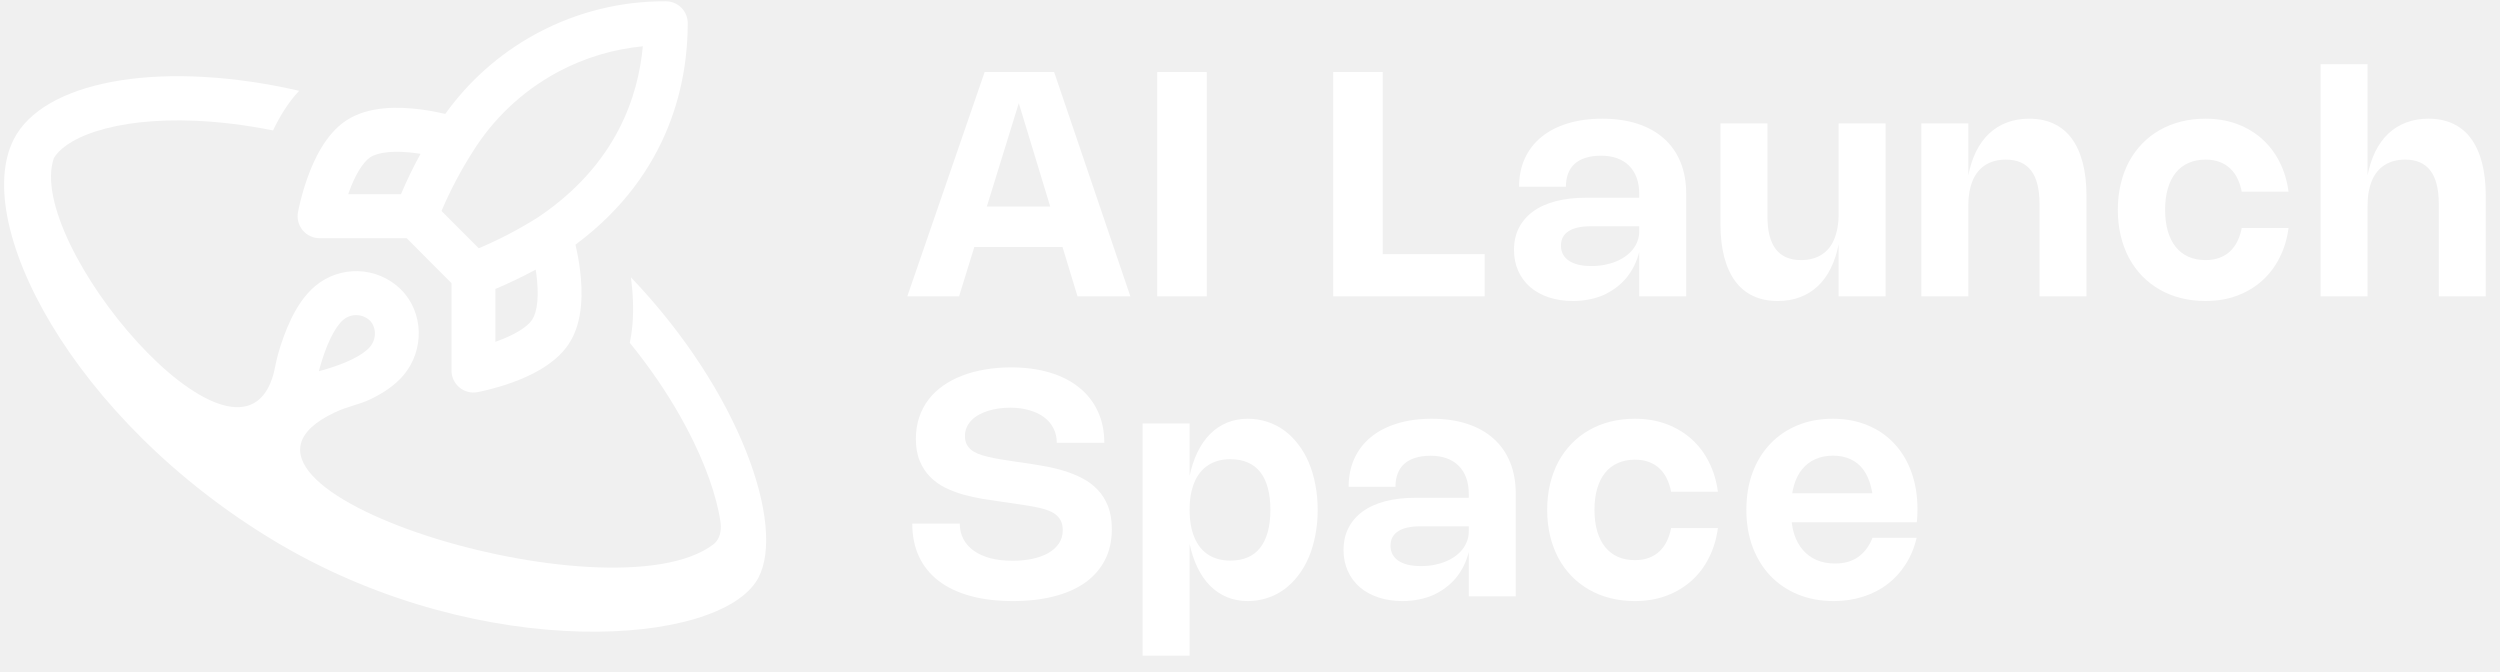
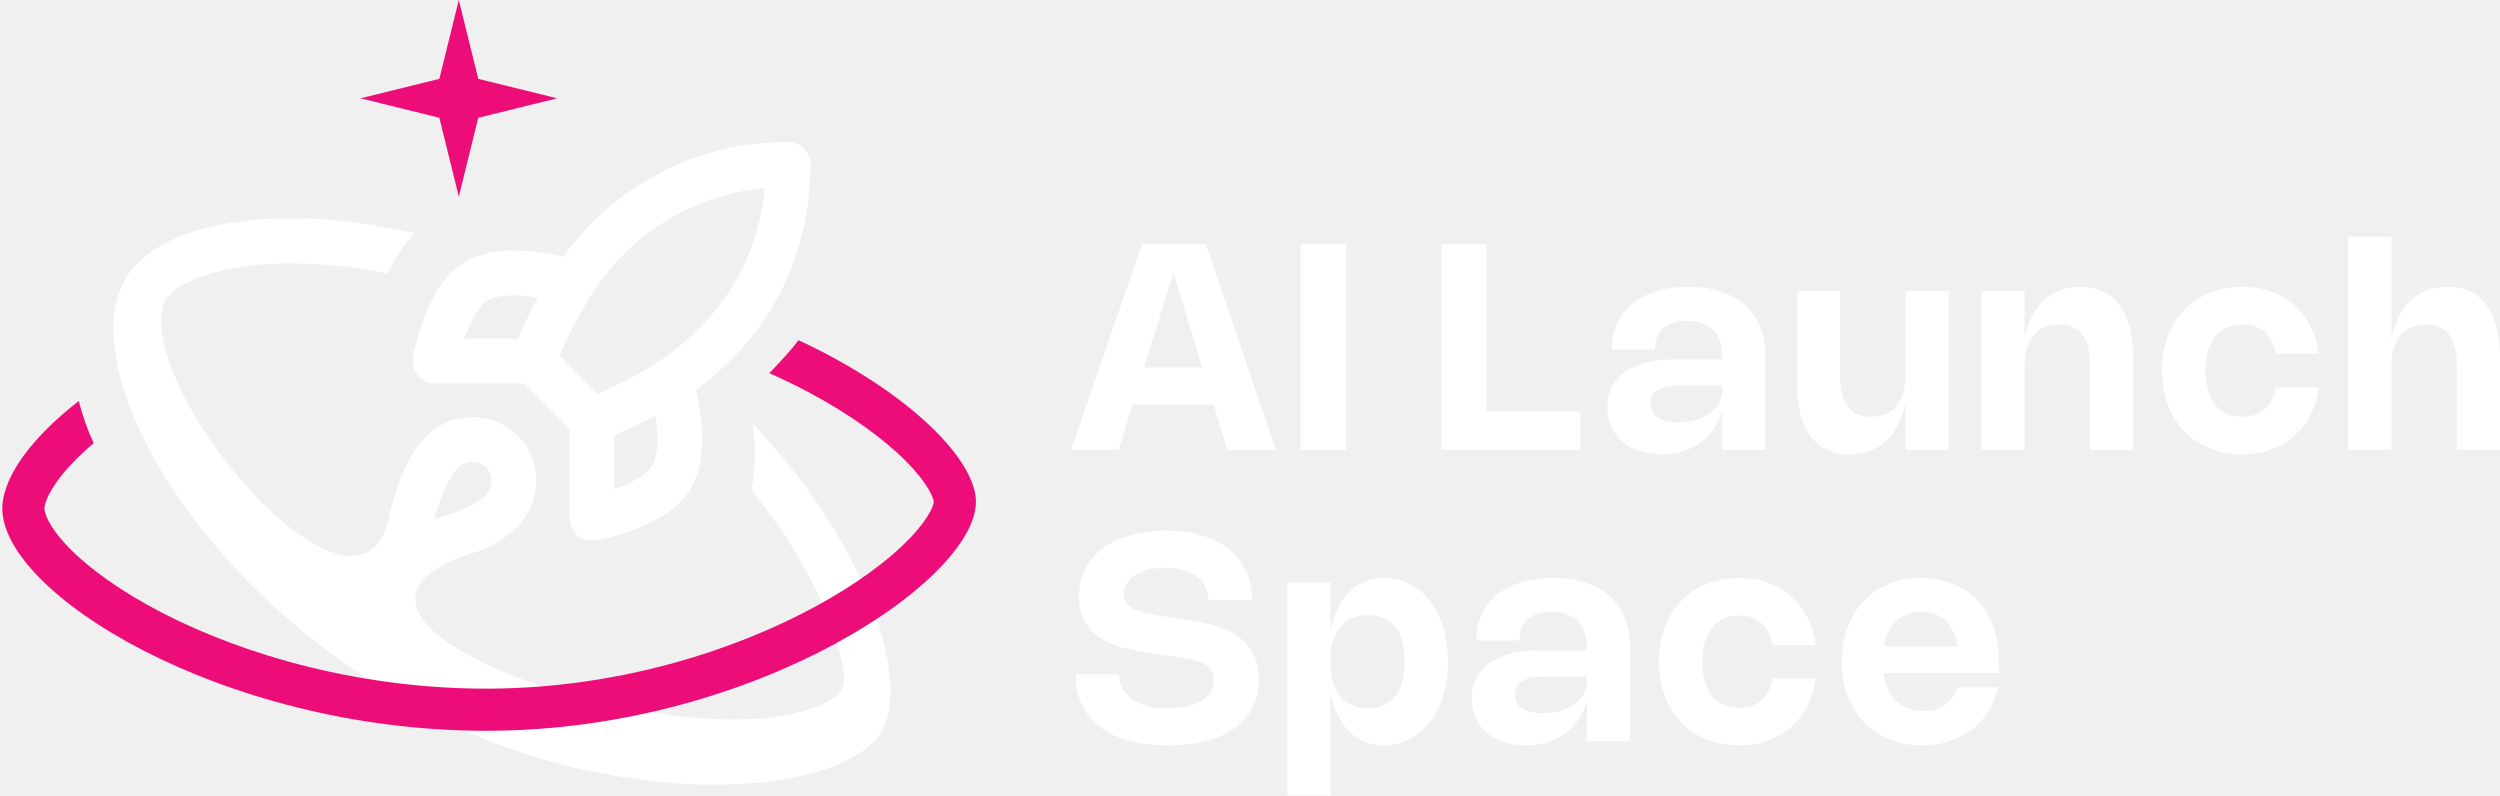
- <svg xmlns="http://www.w3.org/2000/svg" width="149" height="40" viewBox="0 0 149 40" fill="none">
-   <path d="M57.161 17.66H54.076L58.685 4.293H62.826L67.369 17.66H64.219L60.447 5.251H60.998L57.161 17.66ZM56.787 14.72V12.308H64.994V14.72H56.787Z" fill="white" />
-   <path d="M71.924 4.293V17.66H68.97V4.293H71.924Z" fill="white" />
-   <path d="M79.457 4.293H82.411V15.379L82.186 15.145H88.487V17.66H79.457V4.293Z" fill="white" />
-   <path d="M90.537 11.131C90.537 10.507 90.651 9.945 90.879 9.443C91.109 8.942 91.438 8.516 91.865 8.167C92.295 7.815 92.815 7.546 93.426 7.359C94.04 7.169 94.728 7.074 95.492 7.074C96.28 7.074 96.983 7.175 97.6 7.377C98.22 7.58 98.743 7.873 99.17 8.256C99.6 8.636 99.929 9.104 100.156 9.658C100.384 10.213 100.497 10.842 100.497 11.546V17.66H97.698V14.968H97.712C97.637 15.273 97.534 15.56 97.403 15.828C97.272 16.093 97.117 16.336 96.936 16.557C96.755 16.775 96.549 16.97 96.319 17.141C96.091 17.312 95.844 17.459 95.576 17.581C95.308 17.699 95.02 17.788 94.711 17.847C94.403 17.909 94.08 17.94 93.744 17.94C93.217 17.94 92.737 17.867 92.304 17.721C91.874 17.577 91.505 17.373 91.196 17.108C90.891 16.84 90.654 16.52 90.486 16.146C90.318 15.769 90.234 15.353 90.234 14.898C90.234 14.409 90.33 13.972 90.523 13.589C90.72 13.203 91 12.876 91.365 12.607C91.732 12.339 92.181 12.135 92.711 11.995C93.24 11.855 93.842 11.785 94.515 11.785H97.768V13.486H94.805C94.515 13.486 94.259 13.511 94.038 13.561C93.82 13.608 93.636 13.681 93.487 13.781C93.337 13.877 93.223 13.997 93.145 14.14C93.071 14.284 93.033 14.451 93.033 14.641C93.033 14.834 93.074 15.007 93.155 15.159C93.236 15.309 93.353 15.435 93.505 15.538C93.658 15.641 93.847 15.72 94.071 15.776C94.298 15.829 94.557 15.856 94.847 15.856C95.121 15.856 95.381 15.832 95.627 15.786C95.873 15.739 96.102 15.672 96.314 15.585C96.526 15.498 96.716 15.393 96.885 15.272C97.056 15.147 97.202 15.008 97.324 14.856C97.445 14.7 97.537 14.533 97.6 14.355C97.665 14.178 97.698 13.989 97.698 13.79V11.546C97.698 11.191 97.646 10.873 97.543 10.593C97.441 10.313 97.293 10.076 97.1 9.883C96.906 9.686 96.668 9.537 96.384 9.434C96.104 9.331 95.785 9.28 95.426 9.28C95.065 9.28 94.752 9.323 94.487 9.411C94.225 9.495 94.008 9.616 93.837 9.775C93.666 9.934 93.538 10.129 93.454 10.359C93.37 10.587 93.328 10.844 93.328 11.131H90.537Z" fill="white" />
-   <path d="M109.582 12.762V7.354H112.382V17.66H109.582V14.51L109.596 14.496C109.491 15.053 109.332 15.547 109.12 15.977C108.911 16.404 108.652 16.763 108.344 17.052C108.035 17.342 107.682 17.562 107.283 17.711C106.884 17.864 106.443 17.94 105.96 17.94C105.406 17.94 104.915 17.841 104.488 17.641C104.061 17.442 103.704 17.147 103.418 16.758C103.131 16.368 102.913 15.889 102.763 15.318C102.614 14.745 102.539 14.086 102.539 13.341V7.354H105.339V12.874C105.339 13.313 105.379 13.698 105.46 14.028C105.544 14.355 105.669 14.628 105.834 14.846C106.002 15.064 106.211 15.228 106.46 15.337C106.713 15.446 107.007 15.501 107.344 15.501C107.581 15.501 107.8 15.474 108.003 15.421C108.205 15.368 108.389 15.29 108.554 15.188C108.722 15.082 108.87 14.952 108.998 14.8C109.126 14.644 109.232 14.465 109.316 14.262C109.403 14.056 109.469 13.829 109.512 13.58C109.559 13.33 109.582 13.058 109.582 12.762Z" fill="white" />
-   <path d="M117.311 12.252V17.66H114.511V7.354H117.311V10.504L117.297 10.518C117.403 9.961 117.56 9.468 117.769 9.041C117.981 8.611 118.241 8.251 118.55 7.962C118.858 7.672 119.212 7.452 119.611 7.303C120.009 7.15 120.45 7.074 120.933 7.074C121.488 7.074 121.979 7.173 122.405 7.373C122.832 7.572 123.189 7.867 123.476 8.256C123.762 8.646 123.981 9.127 124.13 9.7C124.28 10.271 124.354 10.928 124.354 11.673V17.66H121.555V12.14C121.555 11.701 121.513 11.318 121.429 10.99C121.348 10.66 121.223 10.386 121.055 10.168C120.89 9.95 120.681 9.786 120.428 9.677C120.179 9.568 119.886 9.513 119.55 9.513C119.313 9.513 119.093 9.54 118.891 9.593C118.688 9.646 118.503 9.725 118.335 9.831C118.169 9.934 118.023 10.063 117.895 10.219C117.767 10.372 117.66 10.551 117.573 10.757C117.489 10.959 117.423 11.185 117.376 11.434C117.333 11.684 117.311 11.956 117.311 12.252Z" fill="white" />
-   <path d="M129.04 12.505C129.04 12.981 129.095 13.407 129.204 13.781C129.313 14.151 129.47 14.465 129.676 14.72C129.882 14.976 130.134 15.17 130.433 15.304C130.732 15.435 131.072 15.501 131.452 15.501C131.77 15.501 132.05 15.454 132.293 15.36C132.539 15.267 132.75 15.136 132.924 14.968C133.102 14.796 133.247 14.594 133.359 14.36C133.471 14.127 133.554 13.869 133.607 13.589H136.397C136.313 14.228 136.137 14.814 135.869 15.346C135.604 15.879 135.258 16.337 134.831 16.721C134.407 17.104 133.91 17.403 133.34 17.618C132.77 17.833 132.139 17.94 131.447 17.94C130.933 17.94 130.447 17.883 129.989 17.767C129.531 17.652 129.109 17.484 128.722 17.263C128.336 17.041 127.989 16.773 127.68 16.459C127.372 16.141 127.108 15.781 126.89 15.379C126.675 14.974 126.51 14.532 126.395 14.052C126.28 13.569 126.222 13.053 126.222 12.505C126.222 11.956 126.28 11.442 126.395 10.962C126.51 10.479 126.675 10.037 126.89 9.635C127.108 9.233 127.372 8.873 127.68 8.555C127.989 8.237 128.336 7.969 128.722 7.751C129.109 7.53 129.531 7.362 129.989 7.247C130.447 7.131 130.933 7.074 131.447 7.074C132.139 7.074 132.77 7.181 133.34 7.396C133.91 7.611 134.407 7.91 134.831 8.294C135.258 8.677 135.604 9.135 135.869 9.668C136.137 10.2 136.313 10.786 136.397 11.425H133.607C133.554 11.145 133.471 10.887 133.359 10.654C133.247 10.417 133.102 10.214 132.924 10.046C132.75 9.878 132.539 9.747 132.293 9.654C132.05 9.56 131.77 9.513 131.452 9.513C131.072 9.513 130.732 9.58 130.433 9.714C130.134 9.845 129.882 10.038 129.676 10.294C129.47 10.546 129.313 10.86 129.204 11.233C129.095 11.604 129.04 12.028 129.04 12.505Z" fill="white" />
-   <path d="M141.107 12.252V17.66H138.308V3.825H141.107V10.504L141.093 10.518C141.199 9.961 141.357 9.468 141.565 9.041C141.777 8.611 142.038 8.251 142.346 7.962C142.655 7.672 143.008 7.452 143.407 7.303C143.806 7.15 144.247 7.074 144.73 7.074C145.284 7.074 145.775 7.173 146.202 7.373C146.629 7.572 146.986 7.867 147.272 8.256C147.559 8.646 147.777 9.127 147.927 9.7C148.076 10.271 148.151 10.928 148.151 11.673V17.66H145.351V12.14C145.351 11.701 145.309 11.318 145.225 10.99C145.144 10.66 145.019 10.386 144.851 10.168C144.686 9.95 144.477 9.786 144.225 9.677C143.976 9.568 143.683 9.513 143.346 9.513C143.109 9.513 142.89 9.54 142.687 9.593C142.485 9.646 142.299 9.725 142.131 9.831C141.966 9.934 141.819 10.063 141.692 10.219C141.564 10.372 141.456 10.551 141.369 10.757C141.285 10.959 141.22 11.185 141.173 11.434C141.129 11.684 141.107 11.956 141.107 12.252Z" fill="white" />
-   <path d="M60.25 21.896C61.107 21.896 61.879 21.998 62.564 22.204C63.253 22.41 63.837 22.707 64.317 23.097C64.8 23.483 65.17 23.955 65.429 24.513C65.688 25.068 65.817 25.694 65.817 26.392H62.985C62.985 26.071 62.918 25.781 62.784 25.523C62.653 25.264 62.466 25.044 62.223 24.863C61.98 24.683 61.687 24.544 61.344 24.448C61.004 24.348 60.627 24.298 60.213 24.298C59.979 24.298 59.75 24.314 59.526 24.345C59.305 24.376 59.094 24.423 58.895 24.485C58.696 24.547 58.51 24.625 58.339 24.719C58.17 24.812 58.026 24.921 57.904 25.046C57.783 25.17 57.686 25.312 57.614 25.471C57.546 25.627 57.511 25.798 57.511 25.985C57.511 26.163 57.541 26.317 57.6 26.448C57.66 26.579 57.745 26.692 57.857 26.789C57.973 26.886 58.114 26.97 58.283 27.041C58.451 27.11 58.647 27.171 58.872 27.224C59.096 27.277 59.345 27.327 59.619 27.373C59.894 27.42 60.194 27.467 60.522 27.514L61.064 27.593C61.438 27.646 61.825 27.708 62.227 27.78C62.629 27.849 63.022 27.942 63.405 28.06C63.792 28.176 64.158 28.324 64.504 28.504C64.85 28.682 65.153 28.908 65.415 29.182C65.677 29.453 65.884 29.782 66.037 30.168C66.189 30.555 66.266 31.011 66.266 31.538C66.266 32.242 66.125 32.86 65.845 33.393C65.568 33.926 65.172 34.373 64.658 34.735C64.147 35.093 63.528 35.364 62.802 35.548C62.076 35.732 61.266 35.824 60.372 35.824C59.409 35.824 58.554 35.719 57.806 35.511C57.061 35.302 56.433 34.999 55.922 34.604C55.414 34.208 55.028 33.725 54.763 33.155C54.502 32.582 54.371 31.932 54.371 31.206H57.203C57.203 31.552 57.276 31.862 57.423 32.136C57.569 32.41 57.778 32.642 58.049 32.832C58.32 33.023 58.649 33.169 59.035 33.272C59.425 33.371 59.862 33.421 60.349 33.421C60.766 33.421 61.156 33.384 61.517 33.309C61.882 33.231 62.198 33.117 62.466 32.968C62.737 32.815 62.95 32.625 63.106 32.398C63.262 32.17 63.34 31.904 63.34 31.599C63.34 31.405 63.31 31.239 63.251 31.098C63.192 30.955 63.105 30.832 62.989 30.729C62.877 30.623 62.737 30.534 62.569 30.463C62.404 30.391 62.212 30.33 61.994 30.28C61.779 30.227 61.54 30.181 61.279 30.14C61.017 30.097 60.733 30.053 60.428 30.009L59.722 29.907C59.355 29.857 58.971 29.799 58.572 29.734C58.177 29.668 57.789 29.582 57.409 29.477C57.029 29.367 56.667 29.229 56.324 29.061C55.985 28.889 55.686 28.673 55.427 28.411C55.172 28.149 54.967 27.834 54.815 27.467C54.662 27.099 54.586 26.661 54.586 26.154C54.586 25.692 54.651 25.267 54.782 24.878C54.913 24.485 55.098 24.131 55.338 23.817C55.581 23.499 55.873 23.221 56.212 22.985C56.555 22.745 56.935 22.545 57.353 22.386C57.773 22.224 58.227 22.103 58.713 22.022C59.202 21.938 59.715 21.896 60.25 21.896Z" fill="white" />
-   <path d="M70.901 25.237V28.416L70.887 28.425C70.999 27.877 71.16 27.387 71.368 26.957C71.577 26.527 71.828 26.164 72.121 25.868C72.417 25.572 72.754 25.346 73.13 25.191C73.511 25.035 73.924 24.957 74.369 24.957C74.777 24.957 75.164 25.018 75.528 25.139C75.893 25.258 76.229 25.429 76.538 25.653C76.846 25.878 77.124 26.152 77.37 26.476C77.619 26.797 77.829 27.158 78.001 27.56C78.172 27.962 78.303 28.402 78.393 28.878C78.487 29.352 78.534 29.855 78.534 30.388C78.534 30.921 78.487 31.426 78.393 31.902C78.303 32.376 78.172 32.815 78.001 33.22C77.829 33.622 77.619 33.984 77.37 34.305C77.124 34.626 76.846 34.9 76.538 35.127C76.229 35.352 75.893 35.523 75.528 35.641C75.164 35.763 74.777 35.824 74.369 35.824C73.924 35.824 73.511 35.746 73.13 35.59C72.754 35.434 72.417 35.208 72.121 34.912C71.828 34.616 71.577 34.253 71.368 33.823C71.16 33.39 70.999 32.899 70.887 32.351L70.901 32.365V39.077H68.101V25.237H70.901ZM70.901 30.388C70.901 30.709 70.924 31.006 70.971 31.281C71.021 31.555 71.093 31.804 71.186 32.029C71.28 32.253 71.395 32.452 71.532 32.627C71.672 32.798 71.833 32.943 72.013 33.061C72.194 33.177 72.394 33.264 72.612 33.323C72.833 33.382 73.071 33.412 73.327 33.412C73.719 33.412 74.064 33.348 74.36 33.22C74.659 33.093 74.908 32.901 75.108 32.645C75.307 32.39 75.458 32.074 75.561 31.697C75.664 31.32 75.715 30.883 75.715 30.388C75.715 29.892 75.664 29.456 75.561 29.079C75.461 28.702 75.31 28.388 75.108 28.135C74.908 27.88 74.659 27.688 74.36 27.56C74.064 27.433 73.719 27.369 73.327 27.369C73.071 27.369 72.833 27.398 72.612 27.457C72.394 27.517 72.194 27.605 72.013 27.724C71.833 27.839 71.672 27.983 71.532 28.154C71.395 28.325 71.28 28.523 71.186 28.747C71.093 28.972 71.021 29.221 70.971 29.495C70.924 29.77 70.901 30.067 70.901 30.388Z" fill="white" />
-   <path d="M80.379 29.014C80.379 28.391 80.493 27.828 80.72 27.327C80.951 26.825 81.28 26.4 81.706 26.051C82.136 25.698 82.657 25.429 83.267 25.242C83.881 25.052 84.57 24.957 85.333 24.957C86.122 24.957 86.824 25.058 87.441 25.261C88.061 25.463 88.585 25.756 89.012 26.139C89.442 26.52 89.77 26.987 89.998 27.542C90.225 28.096 90.339 28.726 90.339 29.43V35.543H87.539V32.851H87.553C87.479 33.156 87.376 33.443 87.245 33.711C87.114 33.976 86.958 34.219 86.778 34.44C86.597 34.658 86.391 34.853 86.161 35.024C85.933 35.196 85.686 35.342 85.418 35.464C85.15 35.582 84.861 35.671 84.553 35.73C84.244 35.792 83.922 35.824 83.585 35.824C83.059 35.824 82.579 35.75 82.146 35.604C81.716 35.461 81.347 35.257 81.038 34.992C80.733 34.724 80.496 34.403 80.328 34.029C80.159 33.652 80.075 33.236 80.075 32.781C80.075 32.292 80.172 31.856 80.365 31.472C80.561 31.086 80.842 30.759 81.206 30.491C81.574 30.223 82.023 30.019 82.552 29.878C83.082 29.738 83.683 29.668 84.356 29.668H87.609V31.369H84.646C84.356 31.369 84.101 31.394 83.88 31.444C83.662 31.491 83.478 31.564 83.328 31.664C83.179 31.761 83.065 31.881 82.987 32.024C82.912 32.167 82.875 32.334 82.875 32.524C82.875 32.717 82.915 32.89 82.996 33.043C83.077 33.192 83.194 33.319 83.347 33.421C83.5 33.524 83.688 33.604 83.912 33.66C84.14 33.713 84.399 33.739 84.688 33.739C84.963 33.739 85.223 33.716 85.469 33.669C85.715 33.622 85.944 33.555 86.156 33.468C86.368 33.381 86.558 33.276 86.726 33.155C86.897 33.03 87.044 32.892 87.165 32.739C87.287 32.583 87.379 32.416 87.441 32.239C87.507 32.061 87.539 31.873 87.539 31.673V29.43C87.539 29.075 87.488 28.757 87.385 28.476C87.282 28.196 87.134 27.959 86.941 27.766C86.748 27.57 86.51 27.42 86.226 27.317C85.946 27.214 85.626 27.163 85.268 27.163C84.906 27.163 84.593 27.207 84.329 27.294C84.067 27.378 83.85 27.5 83.679 27.658C83.507 27.817 83.38 28.012 83.296 28.243C83.211 28.47 83.169 28.727 83.169 29.014H80.379Z" fill="white" />
-   <path d="M95.031 30.388C95.031 30.865 95.085 31.29 95.194 31.664C95.303 32.035 95.461 32.348 95.666 32.603C95.872 32.859 96.124 33.054 96.424 33.188C96.723 33.319 97.062 33.384 97.442 33.384C97.76 33.384 98.041 33.337 98.284 33.244C98.53 33.15 98.74 33.019 98.915 32.851C99.092 32.68 99.237 32.477 99.349 32.243C99.462 32.01 99.544 31.753 99.597 31.472H102.387C102.303 32.111 102.127 32.697 101.859 33.23C101.594 33.763 101.249 34.221 100.822 34.604C100.398 34.987 99.901 35.286 99.331 35.501C98.76 35.716 98.129 35.824 97.438 35.824C96.924 35.824 96.438 35.766 95.98 35.651C95.522 35.535 95.099 35.367 94.713 35.146C94.326 34.925 93.979 34.657 93.671 34.342C93.362 34.024 93.099 33.664 92.881 33.262C92.666 32.857 92.501 32.415 92.385 31.935C92.27 31.452 92.212 30.936 92.212 30.388C92.212 29.84 92.27 29.325 92.385 28.846C92.501 28.363 92.666 27.92 92.881 27.518C93.099 27.116 93.362 26.756 93.671 26.439C93.979 26.121 94.326 25.853 94.713 25.635C95.099 25.413 95.522 25.245 95.98 25.13C96.438 25.015 96.924 24.957 97.438 24.957C98.129 24.957 98.76 25.064 99.331 25.279C99.901 25.494 100.398 25.794 100.822 26.177C101.249 26.56 101.594 27.018 101.859 27.551C102.127 28.084 102.303 28.669 102.387 29.308H99.597C99.544 29.028 99.462 28.771 99.349 28.537C99.237 28.3 99.092 28.098 98.915 27.93C98.74 27.761 98.53 27.63 98.284 27.537C98.041 27.443 97.76 27.397 97.442 27.397C97.062 27.397 96.723 27.464 96.424 27.598C96.124 27.729 95.872 27.922 95.666 28.177C95.461 28.43 95.303 28.743 95.194 29.117C95.085 29.488 95.031 29.911 95.031 30.388Z" fill="white" />
-   <path d="M106.757 30.575C106.757 31.042 106.816 31.463 106.934 31.837C107.056 32.208 107.229 32.522 107.453 32.781C107.677 33.04 107.95 33.239 108.271 33.379C108.595 33.516 108.961 33.585 109.369 33.585C109.64 33.585 109.89 33.554 110.117 33.491C110.348 33.426 110.555 33.329 110.739 33.202C110.926 33.071 111.091 32.91 111.234 32.72C111.381 32.527 111.504 32.304 111.603 32.052H114.235C114.095 32.638 113.875 33.164 113.576 33.632C113.277 34.099 112.914 34.495 112.487 34.819C112.063 35.143 111.58 35.391 111.038 35.562C110.499 35.736 109.916 35.824 109.29 35.824C108.511 35.824 107.802 35.693 107.163 35.431C106.525 35.169 105.976 34.8 105.518 34.323C105.063 33.843 104.71 33.27 104.457 32.603C104.208 31.933 104.083 31.192 104.083 30.379C104.083 29.572 104.206 28.835 104.452 28.168C104.702 27.501 105.052 26.931 105.504 26.457C105.956 25.98 106.498 25.611 107.131 25.349C107.763 25.088 108.464 24.957 109.234 24.957C109.994 24.957 110.684 25.086 111.304 25.345C111.928 25.6 112.459 25.965 112.898 26.439C113.341 26.909 113.682 27.478 113.922 28.145C114.162 28.808 114.282 29.548 114.282 30.365C114.282 30.489 114.278 30.615 114.272 30.743C114.266 30.868 114.257 30.996 114.244 31.126H105.817V29.397H112.767L111.632 31.098C111.644 30.977 111.652 30.857 111.655 30.738C111.661 30.617 111.664 30.499 111.664 30.383C111.664 29.854 111.611 29.389 111.505 28.991C111.403 28.588 111.25 28.252 111.047 27.981C110.845 27.71 110.592 27.506 110.29 27.369C109.991 27.228 109.644 27.158 109.248 27.158C108.855 27.158 108.505 27.227 108.196 27.364C107.888 27.501 107.626 27.701 107.411 27.962C107.199 28.221 107.037 28.539 106.925 28.916C106.813 29.293 106.757 29.72 106.757 30.196V30.575Z" fill="white" />
-   <path fill-rule="evenodd" clip-rule="evenodd" d="M1.007 7.974C3.044 4.723 9.872 3.583 17.829 5.412C17.165 6.116 16.658 6.967 16.274 7.774C14.661 7.451 13.114 7.262 11.673 7.199C9.248 7.093 7.222 7.344 5.724 7.826C4.187 8.32 3.48 8.96 3.214 9.416C3.213 9.418 3.213 9.419 3.212 9.421C1.437 14.488 13.947 29.25 16.218 22.559C16.392 22.046 16.417 21.65 16.569 21.117C16.761 20.445 17.019 19.693 17.359 18.994C17.692 18.31 18.148 17.586 18.777 17.056C19.494 16.451 20.409 16.132 21.346 16.161C22.283 16.19 23.178 16.565 23.857 17.215C23.862 17.22 23.867 17.225 23.873 17.231C25.299 18.642 25.277 20.902 24.058 22.352C23.53 22.982 22.808 23.439 22.126 23.773C21.407 24.126 20.762 24.197 19.946 24.583C10.474 29.061 36.437 37.047 42.511 32.45C42.933 32.13 42.994 31.589 42.953 31.19C42.922 30.969 42.881 30.729 42.826 30.469C42.492 28.892 41.742 26.927 40.53 24.79C39.72 23.362 38.72 21.888 37.536 20.431C37.608 20.091 37.657 19.753 37.687 19.428C37.78 18.424 37.717 17.409 37.605 16.53C44.158 23.389 46.816 31.346 45.206 34.422L45.154 34.518C42.847 38.52 28.841 39.52 16.776 32.49L16.49 32.321C4.266 25.049 -1.932 13.011 0.938 8.089L1.007 7.974ZM21.265 18.781C20.971 18.772 20.684 18.872 20.459 19.062L20.458 19.063C20.227 19.258 19.966 19.615 19.708 20.145C19.457 20.659 19.249 21.254 19.083 21.838C19.055 21.934 19.029 22.03 19.004 22.124C19.098 22.099 19.194 22.073 19.29 22.046C19.872 21.878 20.465 21.67 20.979 21.419C21.507 21.16 21.863 20.898 22.057 20.666L22.059 20.663C22.463 20.184 22.421 19.485 22.043 19.103C21.831 18.905 21.555 18.79 21.265 18.781Z" fill="white" />
-   <path fill-rule="evenodd" clip-rule="evenodd" d="M39.691 0.077C40.41 0.081 40.99 0.667 40.99 1.388C40.99 4.634 40.084 10.284 34.299 14.581C34.392 14.982 34.493 15.488 34.564 16.044C34.649 16.703 34.697 17.467 34.627 18.222C34.558 18.965 34.366 19.797 33.891 20.511L33.89 20.513C33.08 21.727 31.567 22.418 30.539 22.792C29.981 22.994 29.466 23.138 29.092 23.231C28.904 23.278 28.749 23.313 28.638 23.336C28.583 23.348 28.539 23.357 28.507 23.363C28.491 23.366 28.478 23.369 28.469 23.37C28.464 23.371 28.46 23.372 28.457 23.372L28.453 23.373L28.451 23.374C28.07 23.443 27.677 23.339 27.379 23.09C27.082 22.841 26.91 22.473 26.91 22.084V16.878L24.236 14.196H19.044C18.657 14.196 18.289 14.024 18.041 13.726C17.793 13.427 17.689 13.034 17.758 12.651L17.759 12.645C17.76 12.642 17.761 12.638 17.762 12.633C17.763 12.623 17.766 12.611 17.769 12.595C17.775 12.563 17.784 12.518 17.796 12.463C17.819 12.353 17.854 12.197 17.9 12.008C17.993 11.633 18.136 11.116 18.339 10.557C18.712 9.526 19.401 8.009 20.611 7.197L20.613 7.196C21.325 6.72 22.155 6.527 22.896 6.457C23.648 6.387 24.41 6.436 25.068 6.521C25.627 6.593 26.137 6.695 26.538 6.789C27.932 4.843 29.744 3.231 31.845 2.072L32.071 1.95C34.416 0.704 37.034 0.06 39.691 0.077ZM31.927 16.068C31.145 16.492 30.344 16.877 29.524 17.222V20.371C29.565 20.357 29.606 20.342 29.648 20.327C30.634 19.968 31.414 19.509 31.717 19.056C31.86 18.839 31.977 18.487 32.025 17.979C32.071 17.481 32.042 16.924 31.972 16.379C31.958 16.273 31.943 16.169 31.927 16.068ZM38.313 2.759C36.561 2.927 34.855 3.437 33.294 4.266L33.105 4.369C31.092 5.479 29.396 7.086 28.179 9.039C28.176 9.043 28.174 9.047 28.171 9.051C27.456 10.171 26.835 11.35 26.314 12.573L28.532 14.797C29.767 14.276 30.957 13.654 32.09 12.936C36.778 9.778 38.044 5.675 38.313 2.759ZM24.733 9.121C24.19 9.05 23.634 9.021 23.138 9.068C22.631 9.115 22.28 9.232 22.064 9.376C21.612 9.679 21.154 10.462 20.796 11.451C20.781 11.493 20.767 11.534 20.752 11.575H23.897C24.245 10.754 24.634 9.95 25.063 9.169C24.956 9.151 24.846 9.135 24.733 9.121Z" fill="white" />
+ <svg xmlns="http://www.w3.org/2000/svg" width="534" height="170" viewBox="0 0 534 170" fill="none">
+   <path d="M238.926 96.122H228.769L243.942 52.111H257.577L272.534 96.122H262.162L249.744 55.266H251.56L238.926 96.122ZM237.695 86.443V78.502H264.717V86.443H237.695Z" fill="white" />
+   <path d="M287.531 52.111V96.122H277.806V52.111H287.531Z" fill="white" />
+   <path d="M307.828 52.111H317.554V88.613L316.815 87.843H337.559V96.122H307.828V52.111Z" fill="white" />
+   <path d="M344.311 74.624C344.311 72.573 344.686 70.721 345.435 69.069C346.194 67.418 347.276 66.017 348.682 64.868C350.097 63.709 351.811 62.822 353.821 62.206C355.842 61.58 358.11 61.267 360.623 61.267C363.219 61.267 365.532 61.601 367.563 62.267C369.605 62.934 371.328 63.899 372.734 65.161C374.15 66.412 375.232 67.951 375.981 69.777C376.73 71.603 377.104 73.676 377.104 75.994V96.122H367.886V87.258H367.933C367.686 88.264 367.348 89.208 366.917 90.09C366.486 90.962 365.973 91.762 365.378 92.491C364.783 93.209 364.106 93.85 363.347 94.414C362.598 94.978 361.782 95.461 360.9 95.861C360.018 96.251 359.069 96.543 358.053 96.738C357.038 96.943 355.976 97.046 354.868 97.046C353.134 97.046 351.554 96.805 350.128 96.322C348.712 95.85 347.497 95.178 346.481 94.306C345.476 93.424 344.696 92.368 344.142 91.136C343.588 89.895 343.311 88.525 343.311 87.028C343.311 85.417 343.629 83.981 344.265 82.719C344.911 81.447 345.835 80.37 347.035 79.487C348.246 78.605 349.723 77.933 351.467 77.471C353.211 77.01 355.191 76.779 357.407 76.779H368.117V82.38H358.361C357.407 82.38 356.566 82.462 355.837 82.627C355.119 82.781 354.514 83.022 354.021 83.35C353.529 83.668 353.155 84.063 352.898 84.535C352.652 85.007 352.529 85.555 352.529 86.181C352.529 86.817 352.662 87.387 352.929 87.889C353.196 88.382 353.58 88.797 354.083 89.136C354.586 89.475 355.206 89.736 355.945 89.921C356.694 90.095 357.545 90.182 358.499 90.182C359.402 90.182 360.259 90.105 361.069 89.951C361.88 89.798 362.634 89.577 363.331 89.29C364.029 89.002 364.655 88.659 365.209 88.259C365.773 87.848 366.255 87.392 366.655 86.889C367.055 86.376 367.358 85.827 367.563 85.243C367.779 84.658 367.886 84.037 367.886 83.381V75.994C367.886 74.825 367.717 73.778 367.379 72.855C367.04 71.931 366.553 71.152 365.917 70.516C365.281 69.87 364.496 69.377 363.562 69.038C362.639 68.7 361.587 68.531 360.408 68.531C359.218 68.531 358.187 68.674 357.315 68.962C356.453 69.239 355.74 69.639 355.176 70.162C354.611 70.685 354.191 71.326 353.914 72.085C353.637 72.834 353.498 73.681 353.498 74.624H344.311Z" fill="white" />
+   <path d="M407.017 79.995V62.191H416.234V96.122H407.017V85.75L407.063 85.704C406.714 87.541 406.191 89.167 405.493 90.582C404.806 91.988 403.954 93.168 402.939 94.122C401.923 95.076 400.759 95.799 399.445 96.292C398.132 96.794 396.681 97.046 395.091 97.046C393.264 97.046 391.649 96.717 390.243 96.061C388.838 95.404 387.663 94.435 386.719 93.152C385.775 91.87 385.057 90.29 384.565 88.413C384.072 86.525 383.826 84.355 383.826 81.903V62.191H393.044V80.365C393.044 81.811 393.177 83.078 393.444 84.165C393.721 85.243 394.131 86.14 394.675 86.858C395.229 87.576 395.916 88.115 396.737 88.474C397.568 88.833 398.538 89.013 399.646 89.013C400.425 89.013 401.148 88.926 401.815 88.751C402.482 88.577 403.087 88.32 403.631 87.982C404.185 87.633 404.672 87.207 405.093 86.704C405.514 86.192 405.862 85.602 406.139 84.935C406.427 84.258 406.642 83.509 406.786 82.688C406.94 81.867 407.017 80.97 407.017 79.995Z" fill="white" />
+   <path d="M432.463 78.318V96.122H423.245V62.191H432.463V72.562L432.416 72.609C432.765 70.772 433.283 69.151 433.971 67.746C434.668 66.33 435.525 65.145 436.54 64.191C437.556 63.237 438.721 62.514 440.034 62.021C441.347 61.519 442.798 61.267 444.389 61.267C446.215 61.267 447.831 61.596 449.236 62.252C450.641 62.909 451.816 63.878 452.76 65.161C453.704 66.443 454.422 68.028 454.914 69.916C455.407 71.793 455.653 73.958 455.653 76.41V96.122H446.435V77.948C446.435 76.502 446.297 75.24 446.02 74.163C445.753 73.075 445.343 72.173 444.789 71.454C444.245 70.736 443.558 70.198 442.727 69.839C441.906 69.48 440.942 69.3 439.834 69.3C439.054 69.3 438.331 69.387 437.664 69.562C436.997 69.736 436.387 69.998 435.833 70.347C435.289 70.685 434.807 71.111 434.386 71.624C433.965 72.126 433.612 72.716 433.324 73.393C433.047 74.06 432.832 74.804 432.678 75.625C432.534 76.445 432.463 77.343 432.463 78.318Z" fill="white" />
+   <path d="M471.081 79.149C471.081 80.718 471.261 82.119 471.62 83.35C471.979 84.571 472.497 85.602 473.174 86.443C473.851 87.284 474.682 87.925 475.667 88.367C476.652 88.797 477.77 89.013 479.021 89.013C480.068 89.013 480.991 88.859 481.791 88.551C482.602 88.243 483.294 87.812 483.869 87.258C484.454 86.694 484.931 86.027 485.3 85.258C485.669 84.489 485.941 83.642 486.116 82.719H495.303C495.026 84.822 494.446 86.751 493.564 88.505C492.692 90.259 491.553 91.767 490.147 93.029C488.752 94.291 487.116 95.276 485.238 95.984C483.361 96.692 481.284 97.046 479.006 97.046C477.313 97.046 475.713 96.856 474.205 96.476C472.697 96.097 471.307 95.543 470.035 94.814C468.762 94.086 467.619 93.204 466.603 92.167C465.587 91.121 464.72 89.936 464.002 88.613C463.294 87.279 462.751 85.822 462.371 84.242C461.991 82.652 461.802 80.954 461.802 79.149C461.802 77.343 461.991 75.65 462.371 74.07C462.751 72.48 463.294 71.024 464.002 69.7C464.72 68.377 465.587 67.192 466.603 66.145C467.619 65.099 468.762 64.217 470.035 63.499C471.307 62.77 472.697 62.216 474.205 61.837C475.713 61.457 477.313 61.267 479.006 61.267C481.284 61.267 483.361 61.621 485.238 62.329C487.116 63.037 488.752 64.022 490.147 65.284C491.553 66.546 492.692 68.054 493.564 69.808C494.446 71.562 495.026 73.491 495.303 75.594H486.116C485.941 74.671 485.669 73.824 485.3 73.055C484.931 72.275 484.454 71.608 483.869 71.054C483.294 70.5 482.602 70.07 481.791 69.762C480.991 69.454 480.068 69.3 479.021 69.3C477.77 69.3 476.652 69.521 475.667 69.962C474.682 70.393 473.851 71.029 473.174 71.87C472.497 72.701 471.979 73.732 471.62 74.963C471.261 76.184 471.081 77.579 471.081 79.149Z" fill="white" />
+   <path d="M510.812 78.318V96.122H501.594V50.572H510.812V72.562L510.766 72.609C511.114 70.772 511.632 69.151 512.32 67.746C513.017 66.33 513.874 65.145 514.89 64.191C515.905 63.237 517.07 62.514 518.383 62.021C519.696 61.519 521.148 61.267 522.738 61.267C524.564 61.267 526.18 61.596 527.585 62.252C528.991 62.909 530.165 63.878 531.109 65.161C532.053 66.443 532.771 68.028 533.264 69.916C533.756 71.793 534.002 73.958 534.002 76.41V96.122H524.785V77.948C524.785 76.502 524.646 75.24 524.369 74.163C524.102 73.075 523.692 72.173 523.138 71.454C522.594 70.736 521.907 70.198 521.076 69.839C520.255 69.48 519.291 69.3 518.183 69.3C517.403 69.3 516.68 69.387 516.013 69.562C515.346 69.736 514.736 69.998 514.182 70.347C513.638 70.685 513.156 71.111 512.735 71.624C512.315 72.126 511.961 72.716 511.673 73.393C511.396 74.06 511.181 74.804 511.027 75.625C510.884 76.445 510.812 77.343 510.812 78.318Z" fill="white" />
+   <path d="M249.097 113.36C251.919 113.36 254.458 113.699 256.715 114.376C258.982 115.053 260.906 116.033 262.485 117.315C264.076 118.587 265.296 120.142 266.148 121.978C266.999 123.804 267.425 125.866 267.425 128.164H258.1C258.1 127.108 257.879 126.153 257.438 125.302C257.007 124.45 256.392 123.727 255.591 123.132C254.791 122.537 253.827 122.081 252.698 121.763C251.58 121.434 250.339 121.27 248.974 121.27C248.205 121.27 247.451 121.321 246.712 121.424C245.984 121.527 245.291 121.681 244.635 121.886C243.978 122.091 243.368 122.347 242.804 122.655C242.25 122.963 241.773 123.322 241.372 123.732C240.972 124.143 240.654 124.609 240.418 125.133C240.193 125.646 240.08 126.21 240.08 126.825C240.08 127.41 240.177 127.918 240.372 128.349C240.567 128.78 240.849 129.154 241.219 129.472C241.598 129.79 242.065 130.067 242.619 130.303C243.173 130.529 243.819 130.729 244.558 130.903C245.296 131.078 246.117 131.242 247.02 131.396C247.923 131.55 248.913 131.704 249.99 131.857L251.775 132.119C253.006 132.293 254.283 132.499 255.607 132.735C256.93 132.96 258.223 133.268 259.485 133.658C260.757 134.038 261.962 134.525 263.101 135.12C264.24 135.705 265.24 136.448 266.102 137.351C266.964 138.244 267.646 139.326 268.148 140.598C268.651 141.87 268.902 143.373 268.902 145.107C268.902 147.426 268.441 149.462 267.518 151.216C266.604 152.971 265.302 154.443 263.609 155.633C261.926 156.813 259.89 157.705 257.5 158.31C255.109 158.916 252.442 159.218 249.498 159.218C246.328 159.218 243.511 158.875 241.049 158.187C238.597 157.5 236.53 156.505 234.848 155.202C233.175 153.899 231.903 152.309 231.031 150.431C230.17 148.544 229.739 146.405 229.739 144.014H239.064C239.064 145.153 239.305 146.174 239.787 147.077C240.27 147.98 240.957 148.744 241.849 149.37C242.742 149.995 243.824 150.478 245.096 150.816C246.379 151.144 247.82 151.309 249.421 151.309C250.795 151.309 252.078 151.185 253.268 150.939C254.468 150.683 255.509 150.308 256.392 149.816C257.284 149.313 257.987 148.687 258.5 147.938C259.013 147.19 259.269 146.312 259.269 145.307C259.269 144.671 259.172 144.122 258.977 143.66C258.782 143.189 258.495 142.783 258.115 142.445C257.746 142.096 257.284 141.804 256.73 141.568C256.186 141.332 255.555 141.132 254.837 140.967C254.129 140.793 253.345 140.639 252.483 140.506C251.621 140.362 250.688 140.219 249.682 140.075L247.359 139.736C246.148 139.572 244.886 139.382 243.573 139.167C242.27 138.952 240.993 138.669 239.741 138.321C238.49 137.962 237.3 137.505 236.171 136.951C235.053 136.387 234.068 135.674 233.216 134.812C232.375 133.95 231.703 132.914 231.201 131.704C230.698 130.493 230.447 129.052 230.447 127.379C230.447 125.861 230.662 124.461 231.093 123.178C231.524 121.886 232.134 120.721 232.924 119.685C233.724 118.639 234.684 117.726 235.802 116.946C236.93 116.156 238.182 115.499 239.557 114.976C240.942 114.443 242.434 114.043 244.035 113.776C245.645 113.499 247.333 113.36 249.097 113.36Z" fill="white" />
+   <path d="M284.165 124.363V134.827L284.118 134.858C284.488 133.053 285.016 131.442 285.703 130.026C286.391 128.611 287.217 127.415 288.181 126.441C289.156 125.466 290.264 124.722 291.505 124.209C292.756 123.696 294.116 123.44 295.583 123.44C296.927 123.44 298.199 123.64 299.399 124.04C300.599 124.43 301.707 124.994 302.723 125.733C303.739 126.471 304.652 127.374 305.462 128.441C306.283 129.498 306.975 130.688 307.54 132.011C308.104 133.335 308.535 134.781 308.832 136.351C309.14 137.91 309.294 139.567 309.294 141.321C309.294 143.076 309.14 144.738 308.832 146.307C308.535 147.867 308.104 149.313 307.54 150.647C306.975 151.97 306.283 153.16 305.462 154.217C304.652 155.274 303.739 156.176 302.723 156.925C301.707 157.664 300.599 158.228 299.399 158.618C298.199 159.018 296.927 159.218 295.583 159.218C294.116 159.218 292.756 158.962 291.505 158.449C290.264 157.936 289.156 157.192 288.181 156.218C287.217 155.243 286.391 154.048 285.703 152.632C285.016 151.206 284.488 149.59 284.118 147.785L284.165 147.831V169.929H274.947V124.363H284.165ZM284.165 141.321C284.165 142.378 284.241 143.358 284.395 144.261C284.559 145.163 284.795 145.984 285.103 146.723C285.411 147.461 285.791 148.118 286.242 148.693C286.704 149.257 287.232 149.734 287.827 150.124C288.422 150.503 289.079 150.79 289.797 150.985C290.525 151.18 291.31 151.278 292.151 151.278C293.444 151.278 294.577 151.067 295.552 150.647C296.537 150.226 297.358 149.595 298.014 148.754C298.671 147.913 299.168 146.872 299.507 145.63C299.845 144.389 300.015 142.953 300.015 141.321C300.015 139.69 299.845 138.254 299.507 137.013C299.179 135.771 298.681 134.735 298.014 133.904C297.358 133.063 296.537 132.432 295.552 132.011C294.577 131.591 293.444 131.38 292.151 131.38C291.31 131.38 290.525 131.478 289.797 131.673C289.079 131.868 288.422 132.16 287.827 132.55C287.232 132.93 286.704 133.401 286.242 133.966C285.791 134.53 285.411 135.181 285.103 135.92C284.795 136.659 284.559 137.479 284.395 138.382C284.241 139.285 284.165 140.265 284.165 141.321Z" fill="white" />
+   <path d="M315.371 136.797C315.371 134.745 315.745 132.894 316.494 131.242C317.253 129.59 318.335 128.19 319.741 127.041C321.157 125.882 322.87 124.994 324.881 124.379C326.902 123.753 329.169 123.44 331.682 123.44C334.278 123.44 336.591 123.773 338.623 124.44C340.664 125.107 342.388 126.071 343.793 127.333C345.209 128.585 346.291 130.124 347.04 131.95C347.789 133.776 348.163 135.848 348.163 138.167V158.295H338.946V149.431H338.992C338.746 150.437 338.407 151.38 337.976 152.263C337.545 153.135 337.032 153.935 336.437 154.663C335.842 155.381 335.165 156.023 334.406 156.587C333.657 157.151 332.842 157.633 331.959 158.033C331.077 158.423 330.128 158.716 329.112 158.911C328.097 159.116 327.035 159.218 325.927 159.218C324.193 159.218 322.613 158.977 321.187 158.495C319.772 158.023 318.556 157.351 317.54 156.479C316.535 155.597 315.755 154.54 315.201 153.309C314.647 152.068 314.37 150.698 314.37 149.2C314.37 147.59 314.688 146.153 315.324 144.892C315.971 143.619 316.894 142.542 318.094 141.66C319.305 140.778 320.782 140.106 322.526 139.644C324.27 139.182 326.25 138.952 328.466 138.952H339.177V144.553H329.42C328.466 144.553 327.625 144.635 326.897 144.799C326.178 144.953 325.573 145.194 325.081 145.522C324.588 145.841 324.214 146.235 323.957 146.707C323.711 147.179 323.588 147.728 323.588 148.354C323.588 148.99 323.721 149.559 323.988 150.062C324.255 150.555 324.64 150.97 325.142 151.309C325.645 151.647 326.266 151.909 327.004 152.093C327.753 152.268 328.605 152.355 329.559 152.355C330.462 152.355 331.318 152.278 332.129 152.124C332.939 151.97 333.693 151.75 334.391 151.462C335.088 151.175 335.714 150.832 336.268 150.431C336.832 150.021 337.315 149.565 337.715 149.062C338.115 148.549 338.417 148 338.623 147.415C338.838 146.831 338.946 146.21 338.946 145.553V138.167C338.946 136.997 338.776 135.951 338.438 135.028C338.099 134.104 337.612 133.325 336.976 132.688C336.34 132.042 335.555 131.55 334.622 131.211C333.698 130.873 332.647 130.703 331.467 130.703C330.277 130.703 329.246 130.847 328.374 131.134C327.512 131.411 326.799 131.811 326.235 132.335C325.671 132.858 325.25 133.499 324.973 134.258C324.696 135.007 324.557 135.853 324.557 136.797H315.371Z" fill="white" />
+   <path d="M363.611 141.321C363.611 142.891 363.79 144.291 364.149 145.522C364.508 146.743 365.026 147.774 365.704 148.616C366.381 149.457 367.212 150.098 368.196 150.539C369.181 150.97 370.3 151.185 371.551 151.185C372.598 151.185 373.521 151.032 374.321 150.724C375.132 150.416 375.824 149.985 376.399 149.431C376.983 148.867 377.46 148.2 377.83 147.431C378.199 146.661 378.471 145.815 378.645 144.892H387.832C387.555 146.995 386.976 148.923 386.093 150.678C385.221 152.432 384.083 153.94 382.677 155.202C381.282 156.464 379.646 157.449 377.768 158.156C375.891 158.864 373.813 159.218 371.536 159.218C369.843 159.218 368.243 159.028 366.735 158.649C365.226 158.269 363.836 157.715 362.564 156.987C361.292 156.259 360.148 155.376 359.133 154.34C358.117 153.294 357.25 152.109 356.532 150.785C355.824 149.452 355.28 147.995 354.901 146.415C354.521 144.825 354.331 143.127 354.331 141.321C354.331 139.516 354.521 137.823 354.901 136.243C355.28 134.653 355.824 133.196 356.532 131.873C357.25 130.549 358.117 129.365 359.133 128.318C360.148 127.272 361.292 126.389 362.564 125.671C363.836 124.943 365.226 124.389 366.735 124.009C368.243 123.63 369.843 123.44 371.536 123.44C373.813 123.44 375.891 123.794 377.768 124.502C379.646 125.21 381.282 126.195 382.677 127.456C384.083 128.718 385.221 130.226 386.093 131.981C386.976 133.735 387.555 135.664 387.832 137.767H378.645C378.471 136.843 378.199 135.997 377.83 135.228C377.46 134.448 376.983 133.781 376.399 133.227C375.824 132.673 375.132 132.242 374.321 131.934C373.521 131.627 372.598 131.473 371.551 131.473C370.3 131.473 369.181 131.693 368.196 132.134C367.212 132.565 366.381 133.201 365.704 134.043C365.026 134.874 364.508 135.905 364.149 137.136C363.79 138.357 363.611 139.752 363.611 141.321Z" fill="white" />
+   <path d="M402.218 141.937C402.218 143.476 402.413 144.861 402.803 146.092C403.203 147.313 403.772 148.349 404.511 149.2C405.25 150.052 406.147 150.708 407.204 151.17C408.271 151.621 409.476 151.847 410.82 151.847C411.713 151.847 412.534 151.745 413.282 151.539C414.042 151.324 414.724 151.006 415.329 150.585C415.945 150.154 416.488 149.626 416.96 149C417.442 148.364 417.848 147.631 418.176 146.8H426.84C426.378 148.728 425.655 150.462 424.67 152.001C423.685 153.54 422.49 154.843 421.084 155.91C419.689 156.977 418.099 157.792 416.314 158.357C414.539 158.931 412.621 159.218 410.559 159.218C407.994 159.218 405.66 158.787 403.557 157.926C401.454 157.064 399.648 155.848 398.14 154.279C396.642 152.699 395.478 150.811 394.647 148.616C393.826 146.41 393.416 143.968 393.416 141.291C393.416 138.634 393.821 136.207 394.632 134.012C395.452 131.816 396.606 129.939 398.094 128.38C399.582 126.81 401.367 125.594 403.449 124.733C405.532 123.871 407.84 123.44 410.374 123.44C412.877 123.44 415.15 123.866 417.191 124.717C419.243 125.558 420.992 126.759 422.439 128.318C423.895 129.867 425.019 131.74 425.809 133.935C426.599 136.12 426.994 138.557 426.994 141.244C426.994 141.655 426.983 142.07 426.963 142.491C426.942 142.901 426.912 143.322 426.87 143.753H399.125V138.059H422.008L418.268 143.66C418.309 143.26 418.335 142.865 418.345 142.476C418.366 142.075 418.376 141.686 418.376 141.306C418.376 139.562 418.202 138.033 417.853 136.72C417.514 135.397 417.012 134.289 416.345 133.396C415.678 132.504 414.847 131.832 413.852 131.38C412.867 130.919 411.723 130.688 410.42 130.688C409.128 130.688 407.973 130.914 406.958 131.365C405.942 131.816 405.08 132.473 404.372 133.335C403.675 134.186 403.141 135.233 402.772 136.474C402.403 137.715 402.218 139.121 402.218 140.69V141.937Z" fill="white" />
+   <path fill-rule="evenodd" clip-rule="evenodd" d="M27.019 59.179C34.461 47.297 59.412 43.132 88.487 49.818C86.06 52.388 84.207 55.5 82.806 58.446C76.909 57.266 71.258 56.576 65.993 56.345C57.133 55.958 49.727 56.877 44.253 58.637C38.64 60.443 36.056 62.779 35.084 64.447C35.081 64.453 35.078 64.459 35.074 64.465C28.59 82.979 74.302 136.923 82.601 112.472C83.238 110.595 83.329 109.149 83.884 107.203C84.584 104.747 85.526 101.999 86.771 99.445C87.988 96.945 89.653 94.3 91.95 92.365C94.571 90.153 97.913 88.988 101.338 89.093C104.763 89.2 108.032 90.571 110.512 92.945C110.531 92.964 110.551 92.983 110.57 93.002C115.78 98.161 115.703 106.418 111.247 111.715C109.318 114.019 106.68 115.689 104.188 116.91C101.561 118.196 99.205 118.457 96.223 119.867C61.612 136.231 156.482 165.412 178.674 148.612C180.216 147.445 180.44 145.467 180.291 144.008C180.178 143.203 180.028 142.326 179.826 141.376C178.605 135.613 175.866 128.432 171.437 120.624C168.477 115.405 164.822 110.02 160.495 104.698C160.761 103.453 160.938 102.219 161.049 101.031C161.39 97.364 161.159 93.655 160.75 90.44C184.694 115.503 194.406 144.579 188.524 155.819L188.331 156.17C179.904 170.795 128.726 174.447 84.641 148.758L83.593 148.142C38.925 121.571 16.279 77.585 26.767 59.597L27.019 59.179ZM101.042 98.667C99.969 98.634 98.921 99 98.099 99.694L98.094 99.699C97.249 100.41 96.295 101.714 95.353 103.649C94.437 105.529 93.676 107.703 93.067 109.837C92.967 110.189 92.872 110.538 92.781 110.882C93.124 110.79 93.473 110.696 93.824 110.595C95.952 109.985 98.12 109.223 99.995 108.304C101.925 107.359 103.225 106.402 103.935 105.555L103.944 105.544C105.419 103.794 105.265 101.241 103.884 99.843C103.112 99.119 102.102 98.7 101.042 98.667Z" fill="white" />
+   <path fill-rule="evenodd" clip-rule="evenodd" d="M168.371 30.322C170.997 30.338 173.118 32.478 173.118 35.111C173.118 46.972 169.809 67.618 148.67 83.32C149.008 84.784 149.377 86.635 149.638 88.666C149.947 91.075 150.124 93.865 149.868 96.623C149.616 99.339 148.914 102.379 147.178 104.99L147.174 104.996C144.216 109.431 138.686 111.955 134.929 113.322C132.891 114.063 131.01 114.588 129.643 114.928C128.955 115.099 128.388 115.226 127.984 115.311C127.783 115.354 127.621 115.386 127.505 115.409C127.447 115.42 127.4 115.43 127.365 115.436C127.348 115.439 127.334 115.442 127.322 115.444L127.308 115.447L127.3 115.449C125.907 115.702 124.471 115.323 123.384 114.413C122.297 113.503 121.669 112.156 121.669 110.736V91.713L111.898 81.914H92.927C91.511 81.914 90.168 81.284 89.261 80.194C88.354 79.104 87.975 77.666 88.228 76.269L88.233 76.245C88.235 76.234 88.237 76.219 88.24 76.202C88.247 76.167 88.256 76.12 88.268 76.062C88.29 75.946 88.323 75.784 88.365 75.582C88.45 75.177 88.577 74.609 88.747 73.92C89.087 72.548 89.609 70.66 90.349 68.617C91.712 64.85 94.23 59.305 98.651 56.339L98.658 56.335C101.262 54.594 104.292 53.889 107.001 53.636C109.751 53.38 112.534 53.557 114.937 53.868C116.981 54.132 118.843 54.505 120.31 54.846C125.404 47.739 132.024 41.845 139.7 37.612L140.526 37.165C149.097 32.615 158.664 30.262 168.371 30.322ZM140 88.754C137.145 90.303 134.215 91.71 131.221 92.969V104.476C131.37 104.424 131.521 104.372 131.672 104.317C135.278 103.005 138.128 101.328 139.233 99.671C139.758 98.879 140.186 97.592 140.358 95.737C140.526 93.918 140.42 91.882 140.164 89.89C140.115 89.504 140.058 89.124 140 88.754ZM163.336 40.123C156.935 40.735 150.702 42.601 144.995 45.63L144.304 46.005C136.951 50.06 130.754 55.934 126.305 63.069C126.296 63.083 126.286 63.098 126.277 63.112C123.662 67.207 121.394 71.514 119.492 75.984L127.594 84.108C132.107 82.206 136.457 79.933 140.599 77.31C157.725 65.769 162.353 50.778 163.336 40.123ZM113.716 63.368C111.73 63.111 109.699 63.005 107.885 63.175C106.035 63.347 104.752 63.774 103.962 64.299C102.309 65.409 100.637 68.267 99.329 71.883C99.275 72.035 99.221 72.186 99.169 72.336H110.66C111.932 69.335 113.354 66.399 114.92 63.543C114.528 63.48 114.125 63.421 113.716 63.368Z" fill="white" />
+   <path d="M170.571 72.659C193.268 83.257 207.791 97.357 208.44 106.582C209.6 123.101 162.169 155.774 104.756 156.094L103.412 156.096C47.038 155.941 -0.259 126.374 0.501 108.171L0.529 107.74C1.073 101.306 6.95 93.316 16.838 85.647C17.667 89.016 18.85 92.21 20.025 94.647C18.443 95.981 17.022 97.3 15.771 98.591C10.992 103.52 9.623 107.005 9.496 108.499C9.444 109.119 9.903 111.972 14.572 116.822C18.911 121.33 25.717 126.291 34.658 130.903C52.499 140.108 77.517 147.245 104.706 147.094C131.792 146.943 156.555 139.137 174.263 129.506C183.132 124.682 189.935 119.562 194.313 115.006C196.502 112.728 197.906 110.775 198.702 109.259C199.421 107.886 199.456 107.238 199.46 107.195C199.392 106.407 198.298 103.294 193.378 98.381C188.79 93.8 181.939 88.735 173.161 84.019C170.379 82.525 167.426 81.078 164.32 79.702C165.71 78.277 167.057 76.834 168.342 75.372C169.127 74.479 169.868 73.573 170.571 72.659Z" fill="#ED0D79" />
+   <path d="M98.001 0L102.158 16.842L119.001 21L102.158 25.158L98.001 42L93.843 25.158L77.001 21L93.843 16.842L98.001 0Z" fill="#ED0D79" />
</svg>
